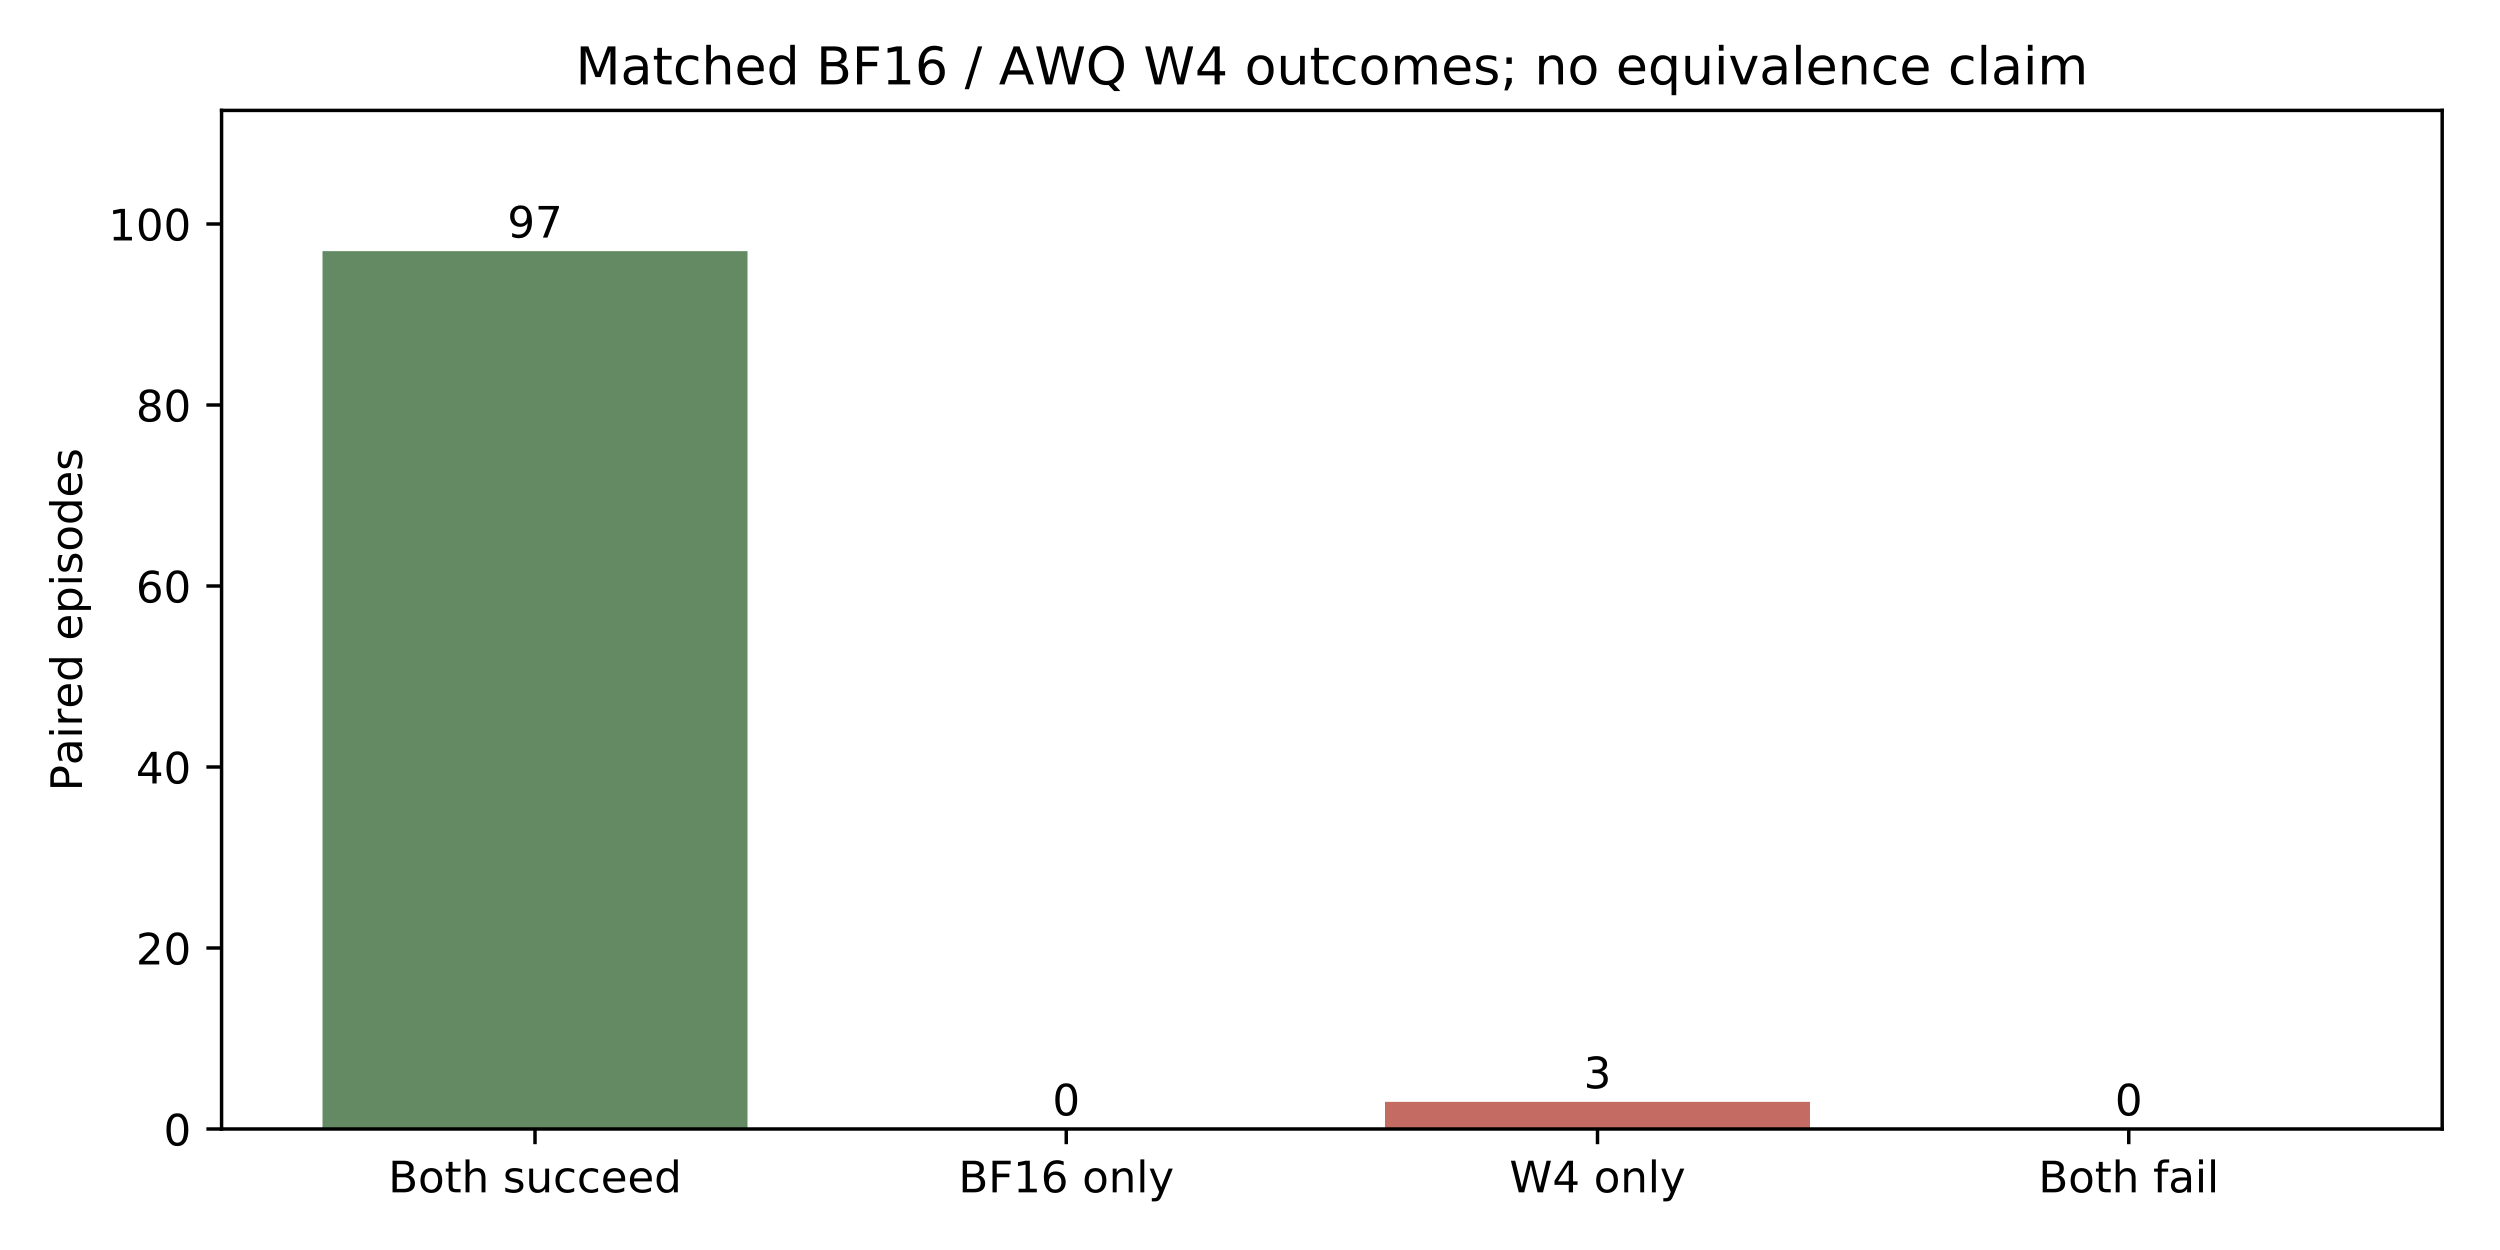
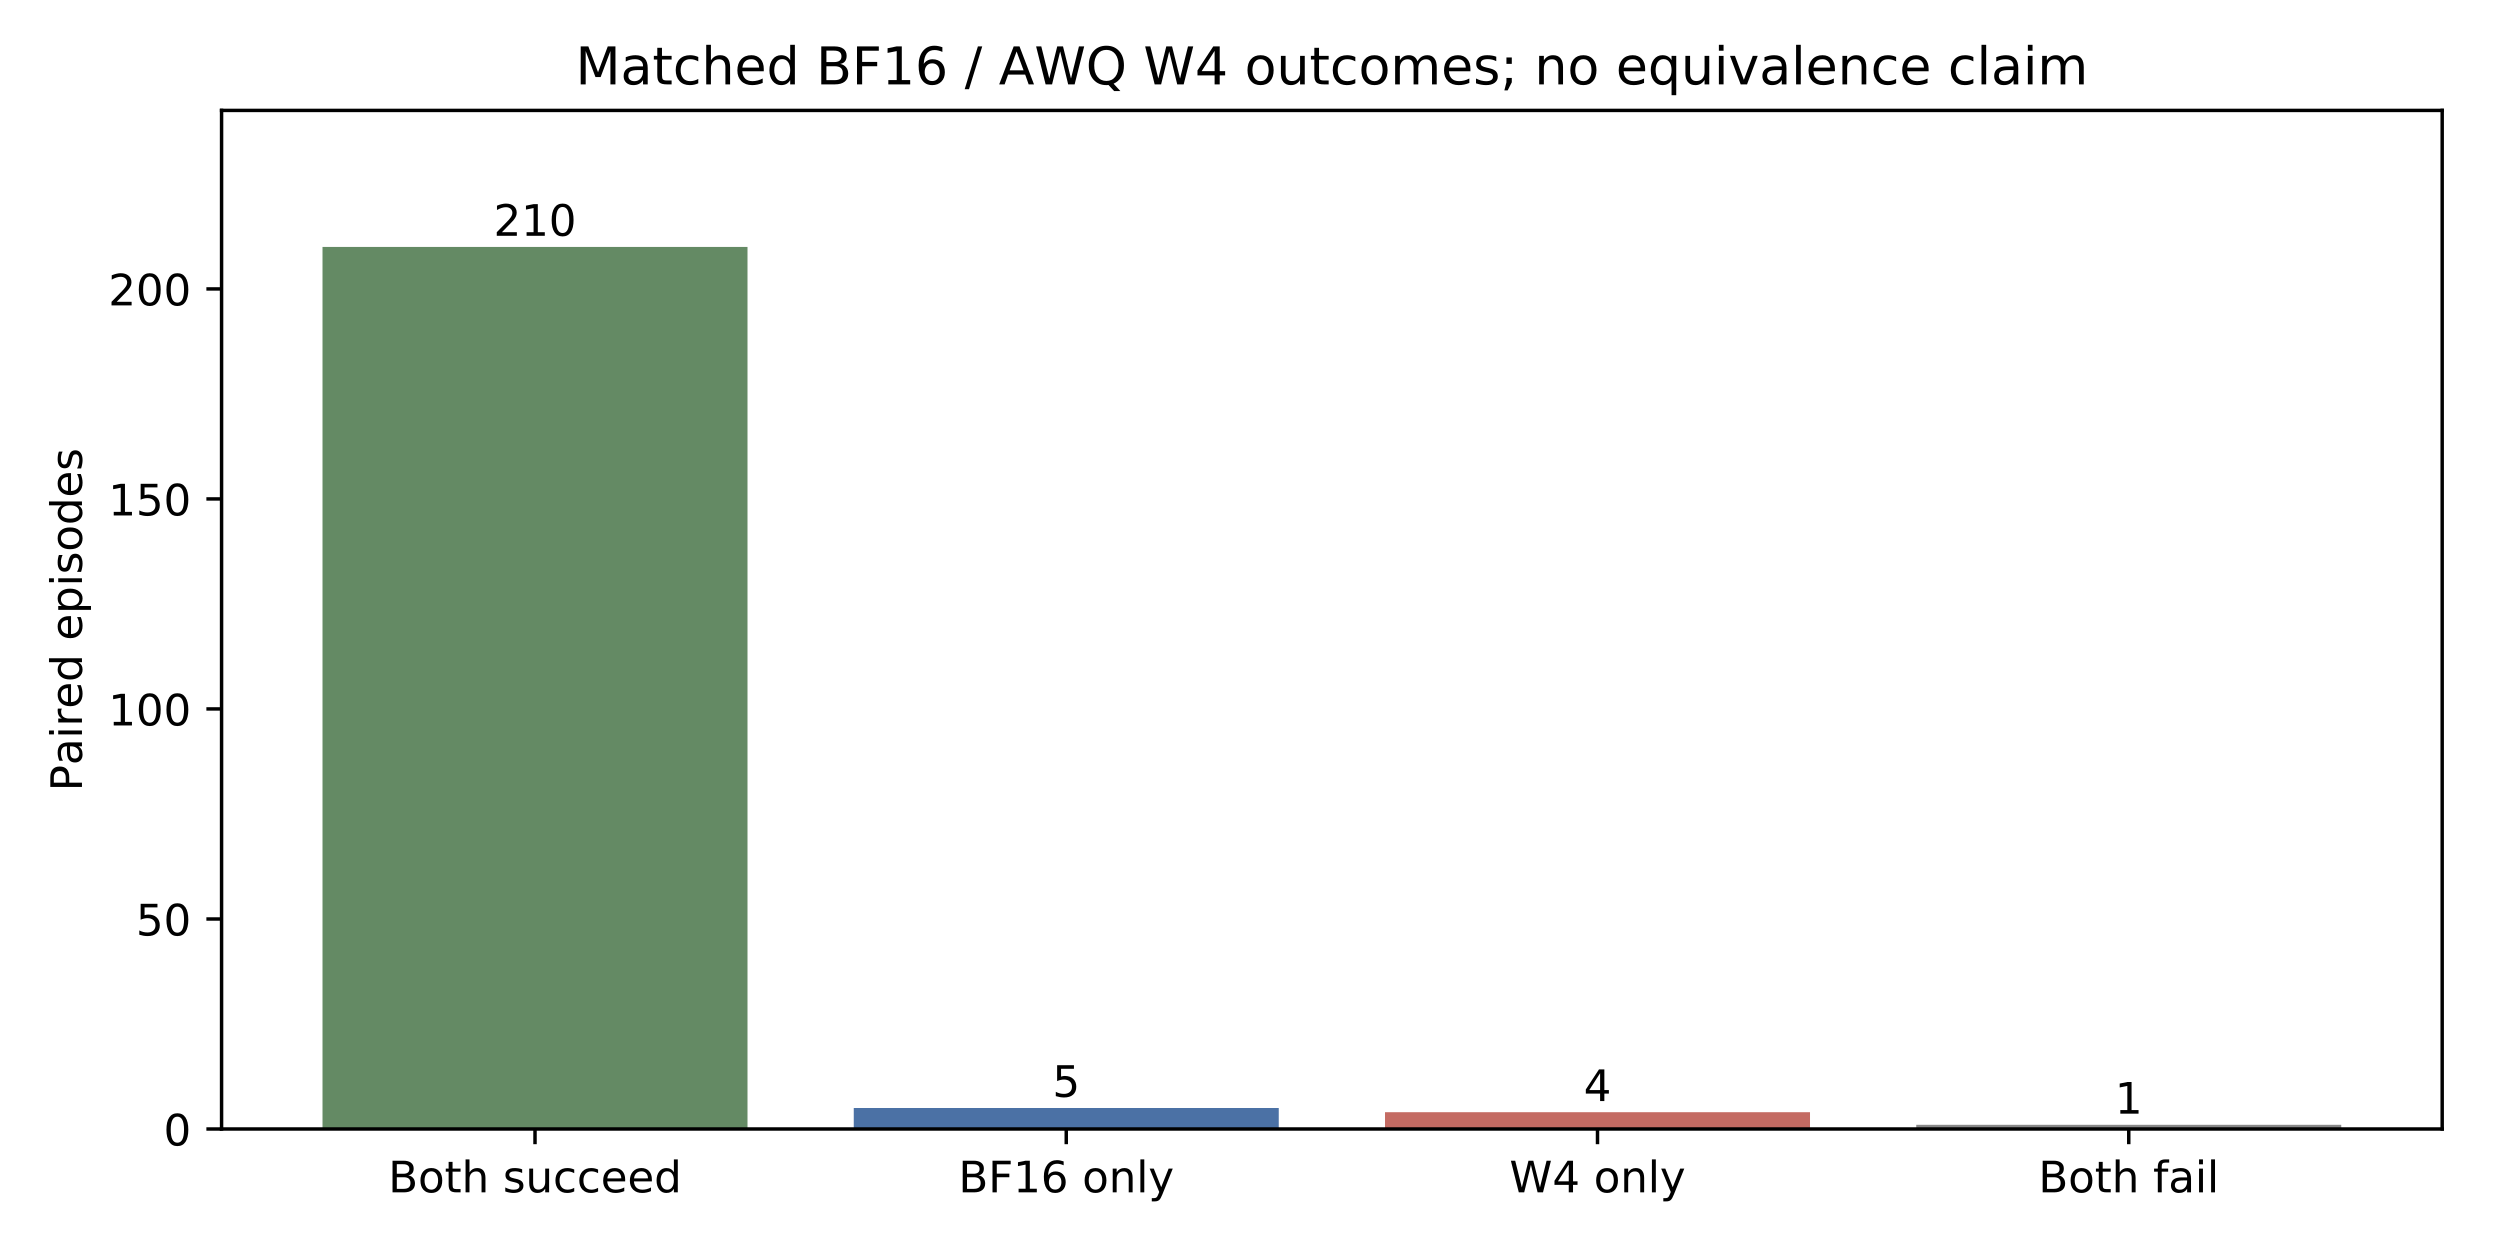
<svg xmlns="http://www.w3.org/2000/svg" xmlns:xlink="http://www.w3.org/1999/xlink" height="288pt" version="1.1" viewBox="0 0 576 288" width="576pt">
  <defs>
    <style type="text/css">
*{stroke-linecap:butt;stroke-linejoin:round;}
  </style>
  </defs>
  <g id="figure_1">
    <g id="patch_1">
      <path d="M 0 288  L 576 288  L 576 0  L 0 0  z " style="fill:#ffffff;" />
    </g>
    <g id="axes_1">
      <g id="patch_2">
        <path d="M 51.05 260.12  L 562.68 260.12  L 562.68 25.44  L 51.05 25.44  z " style="fill:#ffffff;" />
      </g>
      <g id="patch_3">
-         <path clip-path="url(#p7dec001a0c)" d="M 74.306 260.12  L 172.226 260.12  L 172.226 57.864  L 74.306 57.864  z " style="fill:#648a64;" />
+         <path clip-path="url(#p36cfa89f70)" d="M 74.306 260.12  L 172.226 260.12  L 172.226 56.892  L 74.306 56.892  z " style="fill:#648a64;" />
      </g>
      <g id="patch_4">
-         <path clip-path="url(#p7dec001a0c)" d="M 196.705 260.12  L 294.625 260.12  L 294.625 260.12  L 196.705 260.12  z " style="fill:#4b71a5;" />
+         <path clip-path="url(#p36cfa89f70)" d="M 196.705 260.12  L 294.625 260.12  L 294.625 255.281  L 196.705 255.281  z " style="fill:#4b71a5;" />
      </g>
      <g id="patch_5">
-         <path clip-path="url(#p7dec001a0c)" d="M 319.105 260.12  L 417.025 260.12  L 417.025 253.865  L 319.105 253.865  z " style="fill:#c46b63;" />
+         <path clip-path="url(#p36cfa89f70)" d="M 319.105 260.12  L 417.025 260.12  L 417.025 256.249  L 319.105 256.249  z " style="fill:#c46b63;" />
      </g>
      <g id="patch_6">
-         <path clip-path="url(#p7dec001a0c)" d="M 441.504 260.12  L 539.424 260.12  L 539.424 260.12  L 441.504 260.12  z " style="fill:#888888;" />
+         <path clip-path="url(#p36cfa89f70)" d="M 441.504 260.12  L 539.424 260.12  L 539.424 259.152  L 441.504 259.152  z " style="fill:#888888;" />
      </g>
      <g id="matplotlib.axis_1">
        <g id="xtick_1">
          <g id="line2d_1">
            <defs>
-               <path d="M 0 0  L 0 3.5  " id="md69ac219f4" style="stroke:#000000;stroke-width:0.8;" />
-             </defs>
-             <g>
-               <use style="stroke:#000000;stroke-width:0.8;" x="123.266" xlink:href="#md69ac219f4" y="260.12" />
+               <path d="M 0 0  L 0 3.5  " id="m293396404a" style="stroke:#000000;stroke-width:0.8;" />
+             </defs>
+             <g>
+               <use style="stroke:#000000;stroke-width:0.8;" x="123.266" xlink:href="#m293396404a" y="260.12" />
            </g>
          </g>
          <g id="text_1">
            <defs>
              <path d="M 19.672 34.812  L 19.672 8.109  L 35.5 8.109  Q 43.453 8.109 47.281 11.406  Q 51.125 14.703 51.125 21.484  Q 51.125 28.328 47.281 31.562  Q 43.453 34.812 35.5 34.812  z M 19.672 64.797  L 19.672 42.828  L 34.281 42.828  Q 41.5 42.828 45.031 45.531  Q 48.578 48.25 48.578 53.812  Q 48.578 59.328 45.031 62.062  Q 41.5 64.797 34.281 64.797  z M 9.812 72.906  L 35.016 72.906  Q 46.297 72.906 52.391 68.219  Q 58.5 63.531 58.5 54.891  Q 58.5 48.188 55.375 44.234  Q 52.25 40.281 46.188 39.312  Q 53.469 37.75 57.5 32.781  Q 61.531 27.828 61.531 20.406  Q 61.531 10.641 54.891 5.312  Q 48.25 0 35.984 0  L 9.812 0  z " id="DejaVuSans-42" />
              <path d="M 30.609 48.391  Q 23.391 48.391 19.188 42.75  Q 14.984 37.109 14.984 27.297  Q 14.984 17.484 19.156 11.844  Q 23.344 6.203 30.609 6.203  Q 37.797 6.203 41.984 11.859  Q 46.188 17.531 46.188 27.297  Q 46.188 37.016 41.984 42.703  Q 37.797 48.391 30.609 48.391  z M 30.609 56  Q 42.328 56 49.016 48.375  Q 55.719 40.766 55.719 27.297  Q 55.719 13.875 49.016 6.219  Q 42.328 -1.422 30.609 -1.422  Q 18.844 -1.422 12.172 6.219  Q 5.516 13.875 5.516 27.297  Q 5.516 40.766 12.172 48.375  Q 18.844 56 30.609 56  z " id="DejaVuSans-6f" />
              <path d="M 18.312 70.219  L 18.312 54.688  L 36.812 54.688  L 36.812 47.703  L 18.312 47.703  L 18.312 18.016  Q 18.312 11.328 20.141 9.422  Q 21.969 7.516 27.594 7.516  L 36.812 7.516  L 36.812 0  L 27.594 0  Q 17.188 0 13.234 3.875  Q 9.281 7.766 9.281 18.016  L 9.281 47.703  L 2.688 47.703  L 2.688 54.688  L 9.281 54.688  L 9.281 70.219  z " id="DejaVuSans-74" />
              <path d="M 54.891 33.016  L 54.891 0  L 45.906 0  L 45.906 32.719  Q 45.906 40.484 42.875 44.328  Q 39.844 48.188 33.797 48.188  Q 26.516 48.188 22.312 43.547  Q 18.109 38.922 18.109 30.906  L 18.109 0  L 9.078 0  L 9.078 75.984  L 18.109 75.984  L 18.109 46.188  Q 21.344 51.125 25.703 53.562  Q 30.078 56 35.797 56  Q 45.219 56 50.047 50.172  Q 54.891 44.344 54.891 33.016  z " id="DejaVuSans-68" />
              <path id="DejaVuSans-20" />
              <path d="M 44.281 53.078  L 44.281 44.578  Q 40.484 46.531 36.375 47.5  Q 32.281 48.484 27.875 48.484  Q 21.188 48.484 17.844 46.438  Q 14.5 44.391 14.5 40.281  Q 14.5 37.156 16.891 35.375  Q 19.281 33.594 26.516 31.984  L 29.594 31.297  Q 39.156 29.25 43.188 25.516  Q 47.219 21.781 47.219 15.094  Q 47.219 7.469 41.188 3.016  Q 35.156 -1.422 24.609 -1.422  Q 20.219 -1.422 15.453 -0.562  Q 10.688 0.297 5.422 2  L 5.422 11.281  Q 10.406 8.688 15.234 7.391  Q 20.062 6.109 24.812 6.109  Q 31.156 6.109 34.562 8.281  Q 37.984 10.453 37.984 14.406  Q 37.984 18.062 35.516 20.016  Q 33.062 21.969 24.703 23.781  L 21.578 24.516  Q 13.234 26.266 9.516 29.906  Q 5.812 33.547 5.812 39.891  Q 5.812 47.609 11.281 51.797  Q 16.75 56 26.812 56  Q 31.781 56 36.172 55.266  Q 40.578 54.547 44.281 53.078  z " id="DejaVuSans-73" />
              <path d="M 8.5 21.578  L 8.5 54.688  L 17.484 54.688  L 17.484 21.922  Q 17.484 14.156 20.5 10.266  Q 23.531 6.391 29.594 6.391  Q 36.859 6.391 41.078 11.031  Q 45.312 15.672 45.312 23.688  L 45.312 54.688  L 54.297 54.688  L 54.297 0  L 45.312 0  L 45.312 8.406  Q 42.047 3.422 37.719 1  Q 33.406 -1.422 27.688 -1.422  Q 18.266 -1.422 13.375 4.438  Q 8.5 10.297 8.5 21.578  z M 31.109 56  z " id="DejaVuSans-75" />
              <path d="M 48.781 52.594  L 48.781 44.188  Q 44.969 46.297 41.141 47.344  Q 37.312 48.391 33.406 48.391  Q 24.656 48.391 19.812 42.844  Q 14.984 37.312 14.984 27.297  Q 14.984 17.281 19.812 11.734  Q 24.656 6.203 33.406 6.203  Q 37.312 6.203 41.141 7.25  Q 44.969 8.297 48.781 10.406  L 48.781 2.094  Q 45.016 0.344 40.984 -0.531  Q 36.969 -1.422 32.422 -1.422  Q 20.062 -1.422 12.781 6.344  Q 5.516 14.109 5.516 27.297  Q 5.516 40.672 12.859 48.328  Q 20.219 56 33.016 56  Q 37.156 56 41.109 55.141  Q 45.062 54.297 48.781 52.594  z " id="DejaVuSans-63" />
              <path d="M 56.203 29.594  L 56.203 25.203  L 14.891 25.203  Q 15.484 15.922 20.484 11.062  Q 25.484 6.203 34.422 6.203  Q 39.594 6.203 44.453 7.469  Q 49.312 8.734 54.109 11.281  L 54.109 2.781  Q 49.266 0.734 44.188 -0.344  Q 39.109 -1.422 33.891 -1.422  Q 20.797 -1.422 13.156 6.188  Q 5.516 13.812 5.516 26.812  Q 5.516 40.234 12.766 48.109  Q 20.016 56 32.328 56  Q 43.359 56 49.781 48.891  Q 56.203 41.797 56.203 29.594  z M 47.219 32.234  Q 47.125 39.594 43.094 43.984  Q 39.062 48.391 32.422 48.391  Q 24.906 48.391 20.391 44.141  Q 15.875 39.891 15.188 32.172  z " id="DejaVuSans-65" />
              <path d="M 45.406 46.391  L 45.406 75.984  L 54.391 75.984  L 54.391 0  L 45.406 0  L 45.406 8.203  Q 42.578 3.328 38.25 0.953  Q 33.938 -1.422 27.875 -1.422  Q 17.969 -1.422 11.734 6.484  Q 5.516 14.406 5.516 27.297  Q 5.516 40.188 11.734 48.094  Q 17.969 56 27.875 56  Q 33.938 56 38.25 53.625  Q 42.578 51.266 45.406 46.391  z M 14.797 27.297  Q 14.797 17.391 18.875 11.75  Q 22.953 6.109 30.078 6.109  Q 37.203 6.109 41.297 11.75  Q 45.406 17.391 45.406 27.297  Q 45.406 37.203 41.297 42.844  Q 37.203 48.484 30.078 48.484  Q 22.953 48.484 18.875 42.844  Q 14.797 37.203 14.797 27.297  z " id="DejaVuSans-64" />
            </defs>
            <g transform="translate(89.45869 274.7184)scale(0.1 -0.1)">
              <use xlink:href="#DejaVuSans-42" />
              <use x="68.604" xlink:href="#DejaVuSans-6f" />
              <use x="129.785" xlink:href="#DejaVuSans-74" />
              <use x="168.994" xlink:href="#DejaVuSans-68" />
              <use x="232.373" xlink:href="#DejaVuSans-20" />
              <use x="264.16" xlink:href="#DejaVuSans-73" />
              <use x="316.26" xlink:href="#DejaVuSans-75" />
              <use x="379.639" xlink:href="#DejaVuSans-63" />
              <use x="434.619" xlink:href="#DejaVuSans-63" />
              <use x="489.6" xlink:href="#DejaVuSans-65" />
              <use x="551.123" xlink:href="#DejaVuSans-65" />
              <use x="612.646" xlink:href="#DejaVuSans-64" />
            </g>
          </g>
        </g>
        <g id="xtick_2">
          <g id="line2d_2">
            <g>
-               <use style="stroke:#000000;stroke-width:0.8;" x="245.665" xlink:href="#md69ac219f4" y="260.12" />
+               <use style="stroke:#000000;stroke-width:0.8;" x="245.665" xlink:href="#m293396404a" y="260.12" />
            </g>
          </g>
          <g id="text_2">
            <defs>
              <path d="M 9.812 72.906  L 51.703 72.906  L 51.703 64.594  L 19.672 64.594  L 19.672 43.109  L 48.578 43.109  L 48.578 34.812  L 19.672 34.812  L 19.672 0  L 9.812 0  z " id="DejaVuSans-46" />
              <path d="M 12.406 8.297  L 28.516 8.297  L 28.516 63.922  L 10.984 60.406  L 10.984 69.391  L 28.422 72.906  L 38.281 72.906  L 38.281 8.297  L 54.391 8.297  L 54.391 0  L 12.406 0  z " id="DejaVuSans-31" />
              <path d="M 33.016 40.375  Q 26.375 40.375 22.484 35.828  Q 18.609 31.297 18.609 23.391  Q 18.609 15.531 22.484 10.953  Q 26.375 6.391 33.016 6.391  Q 39.656 6.391 43.531 10.953  Q 47.406 15.531 47.406 23.391  Q 47.406 31.297 43.531 35.828  Q 39.656 40.375 33.016 40.375  z M 52.594 71.297  L 52.594 62.312  Q 48.875 64.062 45.094 64.984  Q 41.312 65.922 37.594 65.922  Q 27.828 65.922 22.672 59.328  Q 17.531 52.734 16.797 39.406  Q 19.672 43.656 24.016 45.922  Q 28.375 48.188 33.594 48.188  Q 44.578 48.188 50.953 41.516  Q 57.328 34.859 57.328 23.391  Q 57.328 12.156 50.688 5.359  Q 44.047 -1.422 33.016 -1.422  Q 20.359 -1.422 13.672 8.266  Q 6.984 17.969 6.984 36.375  Q 6.984 53.656 15.188 63.938  Q 23.391 74.219 37.203 74.219  Q 40.922 74.219 44.703 73.484  Q 48.484 72.75 52.594 71.297  z " id="DejaVuSans-36" />
              <path d="M 54.891 33.016  L 54.891 0  L 45.906 0  L 45.906 32.719  Q 45.906 40.484 42.875 44.328  Q 39.844 48.188 33.797 48.188  Q 26.516 48.188 22.312 43.547  Q 18.109 38.922 18.109 30.906  L 18.109 0  L 9.078 0  L 9.078 54.688  L 18.109 54.688  L 18.109 46.188  Q 21.344 51.125 25.703 53.562  Q 30.078 56 35.797 56  Q 45.219 56 50.047 50.172  Q 54.891 44.344 54.891 33.016  z " id="DejaVuSans-6e" />
              <path d="M 9.422 75.984  L 18.406 75.984  L 18.406 0  L 9.422 0  z " id="DejaVuSans-6c" />
              <path d="M 32.172 -5.078  Q 28.375 -14.844 24.75 -17.812  Q 21.141 -20.797 15.094 -20.797  L 7.906 -20.797  L 7.906 -13.281  L 13.188 -13.281  Q 16.891 -13.281 18.938 -11.516  Q 21 -9.766 23.484 -3.219  L 25.094 0.875  L 2.984 54.688  L 12.5 54.688  L 29.594 11.922  L 46.688 54.688  L 56.203 54.688  z " id="DejaVuSans-79" />
            </defs>
            <g transform="translate(220.8309 274.7184)scale(0.1 -0.1)">
              <use xlink:href="#DejaVuSans-42" />
              <use x="68.604" xlink:href="#DejaVuSans-46" />
              <use x="126.123" xlink:href="#DejaVuSans-31" />
              <use x="189.746" xlink:href="#DejaVuSans-36" />
              <use x="253.369" xlink:href="#DejaVuSans-20" />
              <use x="285.156" xlink:href="#DejaVuSans-6f" />
              <use x="346.338" xlink:href="#DejaVuSans-6e" />
              <use x="409.717" xlink:href="#DejaVuSans-6c" />
              <use x="437.5" xlink:href="#DejaVuSans-79" />
            </g>
          </g>
        </g>
        <g id="xtick_3">
          <g id="line2d_3">
            <g>
-               <use style="stroke:#000000;stroke-width:0.8;" x="368.065" xlink:href="#md69ac219f4" y="260.12" />
+               <use style="stroke:#000000;stroke-width:0.8;" x="368.065" xlink:href="#m293396404a" y="260.12" />
            </g>
          </g>
          <g id="text_3">
            <defs>
              <path d="M 3.328 72.906  L 13.281 72.906  L 28.609 11.281  L 43.891 72.906  L 54.984 72.906  L 70.312 11.281  L 85.594 72.906  L 95.609 72.906  L 77.297 0  L 64.891 0  L 49.516 63.281  L 33.984 0  L 21.578 0  z " id="DejaVuSans-57" />
              <path d="M 37.797 64.312  L 12.891 25.391  L 37.797 25.391  z M 35.203 72.906  L 47.609 72.906  L 47.609 25.391  L 58.016 25.391  L 58.016 17.188  L 47.609 17.188  L 47.609 0  L 37.797 0  L 37.797 17.188  L 4.891 17.188  L 4.891 26.703  z " id="DejaVuSans-34" />
            </defs>
            <g transform="translate(347.7741 274.7184)scale(0.1 -0.1)">
              <use xlink:href="#DejaVuSans-57" />
              <use x="98.877" xlink:href="#DejaVuSans-34" />
              <use x="162.5" xlink:href="#DejaVuSans-20" />
              <use x="194.287" xlink:href="#DejaVuSans-6f" />
              <use x="255.469" xlink:href="#DejaVuSans-6e" />
              <use x="318.848" xlink:href="#DejaVuSans-6c" />
              <use x="346.631" xlink:href="#DejaVuSans-79" />
            </g>
          </g>
        </g>
        <g id="xtick_4">
          <g id="line2d_4">
            <g>
-               <use style="stroke:#000000;stroke-width:0.8;" x="490.464" xlink:href="#md69ac219f4" y="260.12" />
+               <use style="stroke:#000000;stroke-width:0.8;" x="490.464" xlink:href="#m293396404a" y="260.12" />
            </g>
          </g>
          <g id="text_4">
            <defs>
              <path d="M 37.109 75.984  L 37.109 68.5  L 28.516 68.5  Q 23.688 68.5 21.797 66.547  Q 19.922 64.594 19.922 59.516  L 19.922 54.688  L 34.719 54.688  L 34.719 47.703  L 19.922 47.703  L 19.922 0  L 10.891 0  L 10.891 47.703  L 2.297 47.703  L 2.297 54.688  L 10.891 54.688  L 10.891 58.5  Q 10.891 67.625 15.141 71.797  Q 19.391 75.984 28.609 75.984  z " id="DejaVuSans-66" />
              <path d="M 34.281 27.484  Q 23.391 27.484 19.188 25  Q 14.984 22.516 14.984 16.5  Q 14.984 11.719 18.141 8.906  Q 21.297 6.109 26.703 6.109  Q 34.188 6.109 38.703 11.406  Q 43.219 16.703 43.219 25.484  L 43.219 27.484  z M 52.203 31.203  L 52.203 0  L 43.219 0  L 43.219 8.297  Q 40.141 3.328 35.547 0.953  Q 30.953 -1.422 24.312 -1.422  Q 15.922 -1.422 10.953 3.297  Q 6 8.016 6 15.922  Q 6 25.141 12.172 29.828  Q 18.359 34.516 30.609 34.516  L 43.219 34.516  L 43.219 35.406  Q 43.219 41.609 39.141 45  Q 35.062 48.391 27.688 48.391  Q 23 48.391 18.547 47.266  Q 14.109 46.141 10.016 43.891  L 10.016 52.203  Q 14.938 54.109 19.578 55.047  Q 24.219 56 28.609 56  Q 40.484 56 46.344 49.844  Q 52.203 43.703 52.203 31.203  z " id="DejaVuSans-61" />
              <path d="M 9.422 54.688  L 18.406 54.688  L 18.406 0  L 9.422 0  z M 9.422 75.984  L 18.406 75.984  L 18.406 64.594  L 9.422 64.594  z " id="DejaVuSans-69" />
            </defs>
            <g transform="translate(469.6541 274.7184)scale(0.1 -0.1)">
              <use xlink:href="#DejaVuSans-42" />
              <use x="68.604" xlink:href="#DejaVuSans-6f" />
              <use x="129.785" xlink:href="#DejaVuSans-74" />
              <use x="168.994" xlink:href="#DejaVuSans-68" />
              <use x="232.373" xlink:href="#DejaVuSans-20" />
              <use x="264.16" xlink:href="#DejaVuSans-66" />
              <use x="299.365" xlink:href="#DejaVuSans-61" />
              <use x="360.645" xlink:href="#DejaVuSans-69" />
              <use x="388.428" xlink:href="#DejaVuSans-6c" />
            </g>
          </g>
        </g>
      </g>
      <g id="matplotlib.axis_2">
        <g id="ytick_1">
          <g id="line2d_5">
            <defs>
-               <path d="M 0 0  L -3.5 0  " id="m8283cdd6c1" style="stroke:#000000;stroke-width:0.8;" />
-             </defs>
-             <g>
-               <use style="stroke:#000000;stroke-width:0.8;" x="51.05" xlink:href="#m8283cdd6c1" y="260.12" />
+               <path d="M 0 0  L -3.5 0  " id="m9f835ab83e" style="stroke:#000000;stroke-width:0.8;" />
+             </defs>
+             <g>
+               <use style="stroke:#000000;stroke-width:0.8;" x="51.05" xlink:href="#m9f835ab83e" y="260.12" />
            </g>
          </g>
          <g id="text_5">
            <defs>
              <path d="M 31.781 66.406  Q 24.172 66.406 20.328 58.906  Q 16.5 51.422 16.5 36.375  Q 16.5 21.391 20.328 13.891  Q 24.172 6.391 31.781 6.391  Q 39.453 6.391 43.281 13.891  Q 47.125 21.391 47.125 36.375  Q 47.125 51.422 43.281 58.906  Q 39.453 66.406 31.781 66.406  z M 31.781 74.219  Q 44.047 74.219 50.516 64.516  Q 56.984 54.828 56.984 36.375  Q 56.984 17.969 50.516 8.266  Q 44.047 -1.422 31.781 -1.422  Q 19.531 -1.422 13.062 8.266  Q 6.594 17.969 6.594 36.375  Q 6.594 54.828 13.062 64.516  Q 19.531 74.219 31.781 74.219  z " id="DejaVuSans-30" />
            </defs>
            <g transform="translate(37.6875 263.9192)scale(0.1 -0.1)">
              <use xlink:href="#DejaVuSans-30" />
            </g>
          </g>
        </g>
        <g id="ytick_2">
          <g id="line2d_6">
            <g>
-               <use style="stroke:#000000;stroke-width:0.8;" x="51.05" xlink:href="#m8283cdd6c1" y="218.418" />
+               <use style="stroke:#000000;stroke-width:0.8;" x="51.05" xlink:href="#m9f835ab83e" y="211.732" />
            </g>
          </g>
          <g id="text_6">
            <defs>
-               <path d="M 19.188 8.297  L 53.609 8.297  L 53.609 0  L 7.328 0  L 7.328 8.297  Q 12.938 14.109 22.625 23.891  Q 32.328 33.688 34.812 36.531  Q 39.547 41.844 41.422 45.531  Q 43.312 49.219 43.312 52.781  Q 43.312 58.594 39.234 62.25  Q 35.156 65.922 28.609 65.922  Q 23.969 65.922 18.812 64.312  Q 13.672 62.703 7.812 59.422  L 7.812 69.391  Q 13.766 71.781 18.938 73  Q 24.125 74.219 28.422 74.219  Q 39.75 74.219 46.484 68.547  Q 53.219 62.891 53.219 53.422  Q 53.219 48.922 51.531 44.891  Q 49.859 40.875 45.406 35.406  Q 44.188 33.984 37.641 27.219  Q 31.109 20.453 19.188 8.297  z " id="DejaVuSans-32" />
-             </defs>
-             <g transform="translate(31.325 222.2169)scale(0.1 -0.1)">
-               <use xlink:href="#DejaVuSans-32" />
+               <path d="M 10.797 72.906  L 49.516 72.906  L 49.516 64.594  L 19.828 64.594  L 19.828 46.734  Q 21.969 47.469 24.109 47.828  Q 26.266 48.188 28.422 48.188  Q 40.625 48.188 47.75 41.5  Q 54.891 34.812 54.891 23.391  Q 54.891 11.625 47.562 5.094  Q 40.234 -1.422 26.906 -1.422  Q 22.312 -1.422 17.547 -0.641  Q 12.797 0.141 7.719 1.703  L 7.719 11.625  Q 12.109 9.234 16.797 8.062  Q 21.484 6.891 26.703 6.891  Q 35.156 6.891 40.078 11.328  Q 45.016 15.766 45.016 23.391  Q 45.016 31 40.078 35.438  Q 35.156 39.891 26.703 39.891  Q 22.75 39.891 18.812 39.016  Q 14.891 38.141 10.797 36.281  z " id="DejaVuSans-35" />
+             </defs>
+             <g transform="translate(31.325 215.5316)scale(0.1 -0.1)">
+               <use xlink:href="#DejaVuSans-35" />
              <use x="63.623" xlink:href="#DejaVuSans-30" />
            </g>
          </g>
        </g>
        <g id="ytick_3">
          <g id="line2d_7">
            <g>
-               <use style="stroke:#000000;stroke-width:0.8;" x="51.05" xlink:href="#m8283cdd6c1" y="176.715" />
+               <use style="stroke:#000000;stroke-width:0.8;" x="51.05" xlink:href="#m9f835ab83e" y="163.345" />
            </g>
          </g>
          <g id="text_7">
-             <g transform="translate(31.325 180.5145)scale(0.1 -0.1)">
-               <use xlink:href="#DejaVuSans-34" />
-               <use x="63.623" xlink:href="#DejaVuSans-30" />
-             </g>
-           </g>
-         </g>
-         <g id="ytick_4">
-           <g id="line2d_8">
-             <g>
-               <use style="stroke:#000000;stroke-width:0.8;" x="51.05" xlink:href="#m8283cdd6c1" y="135.013" />
-             </g>
-           </g>
-           <g id="text_8">
-             <g transform="translate(31.325 138.8122)scale(0.1 -0.1)">
-               <use xlink:href="#DejaVuSans-36" />
-               <use x="63.623" xlink:href="#DejaVuSans-30" />
-             </g>
-           </g>
-         </g>
-         <g id="ytick_5">
-           <g id="line2d_9">
-             <g>
-               <use style="stroke:#000000;stroke-width:0.8;" x="51.05" xlink:href="#m8283cdd6c1" y="93.311" />
-             </g>
-           </g>
-           <g id="text_9">
-             <defs>
-               <path d="M 31.781 34.625  Q 24.75 34.625 20.719 30.859  Q 16.703 27.094 16.703 20.516  Q 16.703 13.922 20.719 10.156  Q 24.75 6.391 31.781 6.391  Q 38.812 6.391 42.859 10.172  Q 46.922 13.969 46.922 20.516  Q 46.922 27.094 42.891 30.859  Q 38.875 34.625 31.781 34.625  z M 21.922 38.812  Q 15.578 40.375 12.031 44.719  Q 8.5 49.078 8.5 55.328  Q 8.5 64.062 14.719 69.141  Q 20.953 74.219 31.781 74.219  Q 42.672 74.219 48.875 69.141  Q 55.078 64.062 55.078 55.328  Q 55.078 49.078 51.531 44.719  Q 48 40.375 41.703 38.812  Q 48.828 37.156 52.797 32.312  Q 56.781 27.484 56.781 20.516  Q 56.781 9.906 50.312 4.234  Q 43.844 -1.422 31.781 -1.422  Q 19.734 -1.422 13.25 4.234  Q 6.781 9.906 6.781 20.516  Q 6.781 27.484 10.781 32.312  Q 14.797 37.156 21.922 38.812  z M 18.312 54.391  Q 18.312 48.734 21.844 45.562  Q 25.391 42.391 31.781 42.391  Q 38.141 42.391 41.719 45.562  Q 45.312 48.734 45.312 54.391  Q 45.312 60.062 41.719 63.234  Q 38.141 66.406 31.781 66.406  Q 25.391 66.406 21.844 63.234  Q 18.312 60.062 18.312 54.391  z " id="DejaVuSans-38" />
-             </defs>
-             <g transform="translate(31.325 97.1098)scale(0.1 -0.1)">
-               <use xlink:href="#DejaVuSans-38" />
-               <use x="63.623" xlink:href="#DejaVuSans-30" />
-             </g>
-           </g>
-         </g>
-         <g id="ytick_6">
-           <g id="line2d_10">
-             <g>
-               <use style="stroke:#000000;stroke-width:0.8;" x="51.05" xlink:href="#m8283cdd6c1" y="51.608" />
-             </g>
-           </g>
-           <g id="text_10">
-             <g transform="translate(24.9625 55.40745)scale(0.1 -0.1)">
+             <g transform="translate(24.9625 167.144)scale(0.1 -0.1)">
              <use xlink:href="#DejaVuSans-31" />
              <use x="63.623" xlink:href="#DejaVuSans-30" />
              <use x="127.246" xlink:href="#DejaVuSans-30" />
            </g>
          </g>
        </g>
-         <g id="text_11">
+         <g id="ytick_4">
+           <g id="line2d_8">
+             <g>
+               <use style="stroke:#000000;stroke-width:0.8;" x="51.05" xlink:href="#m9f835ab83e" y="114.957" />
+             </g>
+           </g>
+           <g id="text_8">
+             <g transform="translate(24.9625 118.7563)scale(0.1 -0.1)">
+               <use xlink:href="#DejaVuSans-31" />
+               <use x="63.623" xlink:href="#DejaVuSans-35" />
+               <use x="127.246" xlink:href="#DejaVuSans-30" />
+             </g>
+           </g>
+         </g>
+         <g id="ytick_5">
+           <g id="line2d_9">
+             <g>
+               <use style="stroke:#000000;stroke-width:0.8;" x="51.05" xlink:href="#m9f835ab83e" y="66.569" />
+             </g>
+           </g>
+           <g id="text_9">
+             <defs>
+               <path d="M 19.188 8.297  L 53.609 8.297  L 53.609 0  L 7.328 0  L 7.328 8.297  Q 12.938 14.109 22.625 23.891  Q 32.328 33.688 34.812 36.531  Q 39.547 41.844 41.422 45.531  Q 43.312 49.219 43.312 52.781  Q 43.312 58.594 39.234 62.25  Q 35.156 65.922 28.609 65.922  Q 23.969 65.922 18.812 64.312  Q 13.672 62.703 7.812 59.422  L 7.812 69.391  Q 13.766 71.781 18.938 73  Q 24.125 74.219 28.422 74.219  Q 39.75 74.219 46.484 68.547  Q 53.219 62.891 53.219 53.422  Q 53.219 48.922 51.531 44.891  Q 49.859 40.875 45.406 35.406  Q 44.188 33.984 37.641 27.219  Q 31.109 20.453 19.188 8.297  z " id="DejaVuSans-32" />
+             </defs>
+             <g transform="translate(24.9625 70.3687)scale(0.1 -0.1)">
+               <use xlink:href="#DejaVuSans-32" />
+               <use x="63.623" xlink:href="#DejaVuSans-30" />
+               <use x="127.246" xlink:href="#DejaVuSans-30" />
+             </g>
+           </g>
+         </g>
+         <g id="text_10">
          <defs>
            <path d="M 19.672 64.797  L 19.672 37.406  L 32.078 37.406  Q 38.969 37.406 42.719 40.969  Q 46.484 44.531 46.484 51.125  Q 46.484 57.672 42.719 61.234  Q 38.969 64.797 32.078 64.797  z M 9.812 72.906  L 32.078 72.906  Q 44.344 72.906 50.609 67.359  Q 56.891 61.812 56.891 51.125  Q 56.891 40.328 50.609 34.812  Q 44.344 29.297 32.078 29.297  L 19.672 29.297  L 19.672 0  L 9.812 0  z " id="DejaVuSans-50" />
            <path d="M 41.109 46.297  Q 39.594 47.172 37.812 47.578  Q 36.031 48 33.891 48  Q 26.266 48 22.188 43.047  Q 18.109 38.094 18.109 28.812  L 18.109 0  L 9.078 0  L 9.078 54.688  L 18.109 54.688  L 18.109 46.188  Q 20.953 51.172 25.484 53.578  Q 30.031 56 36.531 56  Q 37.453 56 38.578 55.875  Q 39.703 55.766 41.062 55.516  z " id="DejaVuSans-72" />
            <path d="M 18.109 8.203  L 18.109 -20.797  L 9.078 -20.797  L 9.078 54.688  L 18.109 54.688  L 18.109 46.391  Q 20.953 51.266 25.266 53.625  Q 29.594 56 35.594 56  Q 45.562 56 51.781 48.094  Q 58.016 40.188 58.016 27.297  Q 58.016 14.406 51.781 6.484  Q 45.562 -1.422 35.594 -1.422  Q 29.594 -1.422 25.266 0.953  Q 20.953 3.328 18.109 8.203  z M 48.688 27.297  Q 48.688 37.203 44.609 42.844  Q 40.531 48.484 33.406 48.484  Q 26.266 48.484 22.188 42.844  Q 18.109 37.203 18.109 27.297  Q 18.109 17.391 22.188 11.75  Q 26.266 6.109 33.406 6.109  Q 40.531 6.109 44.609 11.75  Q 48.688 17.391 48.688 27.297  z " id="DejaVuSans-70" />
          </defs>
          <g transform="translate(18.88281 182.298)rotate(-90)scale(0.1 -0.1)">
            <use xlink:href="#DejaVuSans-50" />
            <use x="60.24" xlink:href="#DejaVuSans-61" />
            <use x="121.52" xlink:href="#DejaVuSans-69" />
            <use x="149.303" xlink:href="#DejaVuSans-72" />
            <use x="190.385" xlink:href="#DejaVuSans-65" />
            <use x="251.908" xlink:href="#DejaVuSans-64" />
            <use x="315.385" xlink:href="#DejaVuSans-20" />
            <use x="347.172" xlink:href="#DejaVuSans-65" />
            <use x="408.695" xlink:href="#DejaVuSans-70" />
            <use x="472.172" xlink:href="#DejaVuSans-69" />
            <use x="499.955" xlink:href="#DejaVuSans-73" />
            <use x="552.055" xlink:href="#DejaVuSans-6f" />
            <use x="613.236" xlink:href="#DejaVuSans-64" />
            <use x="676.713" xlink:href="#DejaVuSans-65" />
            <use x="738.236" xlink:href="#DejaVuSans-73" />
          </g>
        </g>
      </g>
      <g id="patch_7">
        <path d="M 51.05 260.12  L 51.05 25.44  " style="fill:none;stroke:#000000;stroke-linecap:square;stroke-linejoin:miter;stroke-width:0.8;" />
      </g>
      <g id="patch_8">
        <path d="M 562.68 260.12  L 562.68 25.44  " style="fill:none;stroke:#000000;stroke-linecap:square;stroke-linejoin:miter;stroke-width:0.8;" />
      </g>
      <g id="patch_9">
        <path d="M 51.05 260.12  L 562.68 260.12  " style="fill:none;stroke:#000000;stroke-linecap:square;stroke-linejoin:miter;stroke-width:0.8;" />
      </g>
      <g id="patch_10">
        <path d="M 51.05 25.44  L 562.68 25.44  " style="fill:none;stroke:#000000;stroke-linecap:square;stroke-linejoin:miter;stroke-width:0.8;" />
      </g>
+       <g id="text_11">
+         <g transform="translate(113.722 54.3284)scale(0.1 -0.1)">
+           <use xlink:href="#DejaVuSans-32" />
+           <use x="63.623" xlink:href="#DejaVuSans-31" />
+           <use x="127.246" xlink:href="#DejaVuSans-30" />
+         </g>
+       </g>
      <g id="text_12">
-         <defs>
-           <path d="M 10.984 1.516  L 10.984 10.5  Q 14.703 8.734 18.5 7.812  Q 22.312 6.891 25.984 6.891  Q 35.75 6.891 40.891 13.453  Q 46.047 20.016 46.781 33.406  Q 43.953 29.203 39.594 26.953  Q 35.25 24.703 29.984 24.703  Q 19.047 24.703 12.672 31.312  Q 6.297 37.938 6.297 49.422  Q 6.297 60.641 12.938 67.422  Q 19.578 74.219 30.609 74.219  Q 43.266 74.219 49.922 64.516  Q 56.594 54.828 56.594 36.375  Q 56.594 19.141 48.406 8.859  Q 40.234 -1.422 26.422 -1.422  Q 22.703 -1.422 18.891 -0.688  Q 15.094 0.047 10.984 1.516  z M 30.609 32.422  Q 37.25 32.422 41.125 36.953  Q 45.016 41.5 45.016 49.422  Q 45.016 57.281 41.125 61.844  Q 37.25 66.406 30.609 66.406  Q 23.969 66.406 20.094 61.844  Q 16.219 57.281 16.219 49.422  Q 16.219 41.5 20.094 36.953  Q 23.969 32.422 30.609 32.422  z " id="DejaVuSans-39" />
-           <path d="M 8.203 72.906  L 55.078 72.906  L 55.078 68.703  L 28.609 0  L 18.312 0  L 43.219 64.594  L 8.203 64.594  z " id="DejaVuSans-37" />
-         </defs>
-         <g transform="translate(116.9032 54.74133)scale(0.1 -0.1)">
-           <use xlink:href="#DejaVuSans-39" />
-           <use x="63.623" xlink:href="#DejaVuSans-37" />
+         <g transform="translate(242.484 252.7177)scale(0.1 -0.1)">
+           <use xlink:href="#DejaVuSans-35" />
        </g>
      </g>
      <g id="text_13">
-         <g transform="translate(242.484 256.9978)scale(0.1 -0.1)">
-           <use xlink:href="#DejaVuSans-30" />
+         <g transform="translate(364.8835 253.6854)scale(0.1 -0.1)">
+           <use xlink:href="#DejaVuSans-34" />
        </g>
      </g>
      <g id="text_14">
-         <defs>
-           <path d="M 40.578 39.312  Q 47.656 37.797 51.625 33  Q 55.609 28.219 55.609 21.188  Q 55.609 10.406 48.188 4.484  Q 40.766 -1.422 27.094 -1.422  Q 22.516 -1.422 17.656 -0.516  Q 12.797 0.391 7.625 2.203  L 7.625 11.719  Q 11.719 9.328 16.594 8.109  Q 21.484 6.891 26.812 6.891  Q 36.078 6.891 40.938 10.547  Q 45.797 14.203 45.797 21.188  Q 45.797 27.641 41.281 31.266  Q 36.766 34.906 28.719 34.906  L 20.219 34.906  L 20.219 43.016  L 29.109 43.016  Q 36.375 43.016 40.234 45.922  Q 44.094 48.828 44.094 54.297  Q 44.094 59.906 40.109 62.906  Q 36.141 65.922 28.719 65.922  Q 24.656 65.922 20.016 65.031  Q 15.375 64.156 9.812 62.312  L 9.812 71.094  Q 15.438 72.656 20.344 73.438  Q 25.25 74.219 29.594 74.219  Q 40.828 74.219 47.359 69.109  Q 53.906 64.016 53.906 55.328  Q 53.906 49.266 50.438 45.094  Q 46.969 40.922 40.578 39.312  z " id="DejaVuSans-33" />
-         </defs>
-         <g transform="translate(364.8835 250.7424)scale(0.1 -0.1)">
-           <use xlink:href="#DejaVuSans-33" />
+         <g transform="translate(487.283 256.5887)scale(0.1 -0.1)">
+           <use xlink:href="#DejaVuSans-31" />
        </g>
      </g>
      <g id="text_15">
-         <g transform="translate(487.283 256.9978)scale(0.1 -0.1)">
-           <use xlink:href="#DejaVuSans-30" />
-         </g>
-       </g>
-       <g id="text_16">
        <defs>
          <path d="M 9.812 72.906  L 24.516 72.906  L 43.109 23.297  L 61.812 72.906  L 76.516 72.906  L 76.516 0  L 66.891 0  L 66.891 64.016  L 48.094 14.016  L 38.188 14.016  L 19.391 64.016  L 19.391 0  L 9.812 0  z " id="DejaVuSans-4d" />
          <path d="M 25.391 72.906  L 33.688 72.906  L 8.297 -9.281  L 0 -9.281  z " id="DejaVuSans-2f" />
          <path d="M 34.188 63.188  L 20.797 26.906  L 47.609 26.906  z M 28.609 72.906  L 39.797 72.906  L 67.578 0  L 57.328 0  L 50.688 18.703  L 17.828 18.703  L 11.188 0  L 0.781 0  z " id="DejaVuSans-41" />
          <path d="M 39.406 66.219  Q 28.656 66.219 22.328 58.203  Q 16.016 50.203 16.016 36.375  Q 16.016 22.609 22.328 14.594  Q 28.656 6.594 39.406 6.594  Q 50.141 6.594 56.422 14.594  Q 62.703 22.609 62.703 36.375  Q 62.703 50.203 56.422 58.203  Q 50.141 66.219 39.406 66.219  z M 53.219 1.312  L 66.219 -12.891  L 54.297 -12.891  L 43.5 -1.219  Q 41.891 -1.312 41.031 -1.359  Q 40.188 -1.422 39.406 -1.422  Q 24.031 -1.422 14.812 8.859  Q 5.609 19.141 5.609 36.375  Q 5.609 53.656 14.812 63.938  Q 24.031 74.219 39.406 74.219  Q 54.734 74.219 63.906 63.938  Q 73.094 53.656 73.094 36.375  Q 73.094 23.688 67.984 14.641  Q 62.891 5.609 53.219 1.312  z " id="DejaVuSans-51" />
          <path d="M 52 44.188  Q 55.375 50.25 60.062 53.125  Q 64.75 56 71.094 56  Q 79.641 56 84.281 50.016  Q 88.922 44.047 88.922 33.016  L 88.922 0  L 79.891 0  L 79.891 32.719  Q 79.891 40.578 77.094 44.375  Q 74.312 48.188 68.609 48.188  Q 61.625 48.188 57.562 43.547  Q 53.516 38.922 53.516 30.906  L 53.516 0  L 44.484 0  L 44.484 32.719  Q 44.484 40.625 41.703 44.406  Q 38.922 48.188 33.109 48.188  Q 26.219 48.188 22.156 43.531  Q 18.109 38.875 18.109 30.906  L 18.109 0  L 9.078 0  L 9.078 54.688  L 18.109 54.688  L 18.109 46.188  Q 21.188 51.219 25.484 53.609  Q 29.781 56 35.688 56  Q 41.656 56 45.828 52.969  Q 50 49.953 52 44.188  z " id="DejaVuSans-6d" />
          <path d="M 11.719 51.703  L 22.016 51.703  L 22.016 39.312  L 11.719 39.312  z M 11.719 12.406  L 22.016 12.406  L 22.016 4  L 14.016 -11.625  L 7.719 -11.625  L 11.719 4  z " id="DejaVuSans-3b" />
          <path d="M 14.797 27.297  Q 14.797 17.391 18.875 11.75  Q 22.953 6.109 30.078 6.109  Q 37.203 6.109 41.297 11.75  Q 45.406 17.391 45.406 27.297  Q 45.406 37.203 41.297 42.844  Q 37.203 48.484 30.078 48.484  Q 22.953 48.484 18.875 42.844  Q 14.797 37.203 14.797 27.297  z M 45.406 8.203  Q 42.578 3.328 38.25 0.953  Q 33.938 -1.422 27.875 -1.422  Q 17.969 -1.422 11.734 6.484  Q 5.516 14.406 5.516 27.297  Q 5.516 40.188 11.734 48.094  Q 17.969 56 27.875 56  Q 33.938 56 38.25 53.625  Q 42.578 51.266 45.406 46.391  L 45.406 54.688  L 54.391 54.688  L 54.391 -20.797  L 45.406 -20.797  z " id="DejaVuSans-71" />
          <path d="M 2.984 54.688  L 12.5 54.688  L 29.594 8.797  L 46.688 54.688  L 56.203 54.688  L 35.688 0  L 23.484 0  z " id="DejaVuSans-76" />
        </defs>
        <g transform="translate(132.6147 19.44)scale(0.12 -0.12)">
          <use xlink:href="#DejaVuSans-4d" />
          <use x="86.279" xlink:href="#DejaVuSans-61" />
          <use x="147.559" xlink:href="#DejaVuSans-74" />
          <use x="186.768" xlink:href="#DejaVuSans-63" />
          <use x="241.748" xlink:href="#DejaVuSans-68" />
          <use x="305.127" xlink:href="#DejaVuSans-65" />
          <use x="366.65" xlink:href="#DejaVuSans-64" />
          <use x="430.127" xlink:href="#DejaVuSans-20" />
          <use x="461.914" xlink:href="#DejaVuSans-42" />
          <use x="530.518" xlink:href="#DejaVuSans-46" />
          <use x="588.037" xlink:href="#DejaVuSans-31" />
          <use x="651.66" xlink:href="#DejaVuSans-36" />
          <use x="715.283" xlink:href="#DejaVuSans-20" />
          <use x="747.07" xlink:href="#DejaVuSans-2f" />
          <use x="780.762" xlink:href="#DejaVuSans-20" />
          <use x="812.549" xlink:href="#DejaVuSans-41" />
          <use x="880.879" xlink:href="#DejaVuSans-57" />
          <use x="979.756" xlink:href="#DejaVuSans-51" />
          <use x="1058.467" xlink:href="#DejaVuSans-20" />
          <use x="1090.254" xlink:href="#DejaVuSans-57" />
          <use x="1189.131" xlink:href="#DejaVuSans-34" />
          <use x="1252.754" xlink:href="#DejaVuSans-20" />
          <use x="1284.541" xlink:href="#DejaVuSans-6f" />
          <use x="1345.723" xlink:href="#DejaVuSans-75" />
          <use x="1409.102" xlink:href="#DejaVuSans-74" />
          <use x="1448.311" xlink:href="#DejaVuSans-63" />
          <use x="1503.291" xlink:href="#DejaVuSans-6f" />
          <use x="1564.473" xlink:href="#DejaVuSans-6d" />
          <use x="1661.885" xlink:href="#DejaVuSans-65" />
          <use x="1723.408" xlink:href="#DejaVuSans-73" />
          <use x="1775.508" xlink:href="#DejaVuSans-3b" />
          <use x="1809.199" xlink:href="#DejaVuSans-20" />
          <use x="1840.986" xlink:href="#DejaVuSans-6e" />
          <use x="1904.365" xlink:href="#DejaVuSans-6f" />
          <use x="1965.547" xlink:href="#DejaVuSans-20" />
          <use x="1997.334" xlink:href="#DejaVuSans-65" />
          <use x="2058.857" xlink:href="#DejaVuSans-71" />
          <use x="2122.334" xlink:href="#DejaVuSans-75" />
          <use x="2185.713" xlink:href="#DejaVuSans-69" />
          <use x="2213.496" xlink:href="#DejaVuSans-76" />
          <use x="2272.676" xlink:href="#DejaVuSans-61" />
          <use x="2333.955" xlink:href="#DejaVuSans-6c" />
          <use x="2361.738" xlink:href="#DejaVuSans-65" />
          <use x="2423.262" xlink:href="#DejaVuSans-6e" />
          <use x="2486.641" xlink:href="#DejaVuSans-63" />
          <use x="2541.621" xlink:href="#DejaVuSans-65" />
          <use x="2603.145" xlink:href="#DejaVuSans-20" />
          <use x="2634.932" xlink:href="#DejaVuSans-63" />
          <use x="2689.912" xlink:href="#DejaVuSans-6c" />
          <use x="2717.695" xlink:href="#DejaVuSans-61" />
          <use x="2778.975" xlink:href="#DejaVuSans-69" />
          <use x="2806.758" xlink:href="#DejaVuSans-6d" />
        </g>
      </g>
    </g>
  </g>
  <defs>
-     <clipPath id="p7dec001a0c">
+     <clipPath id="p36cfa89f70">
      <rect height="234.68" width="511.63" x="51.05" y="25.44" />
    </clipPath>
  </defs>
</svg>
